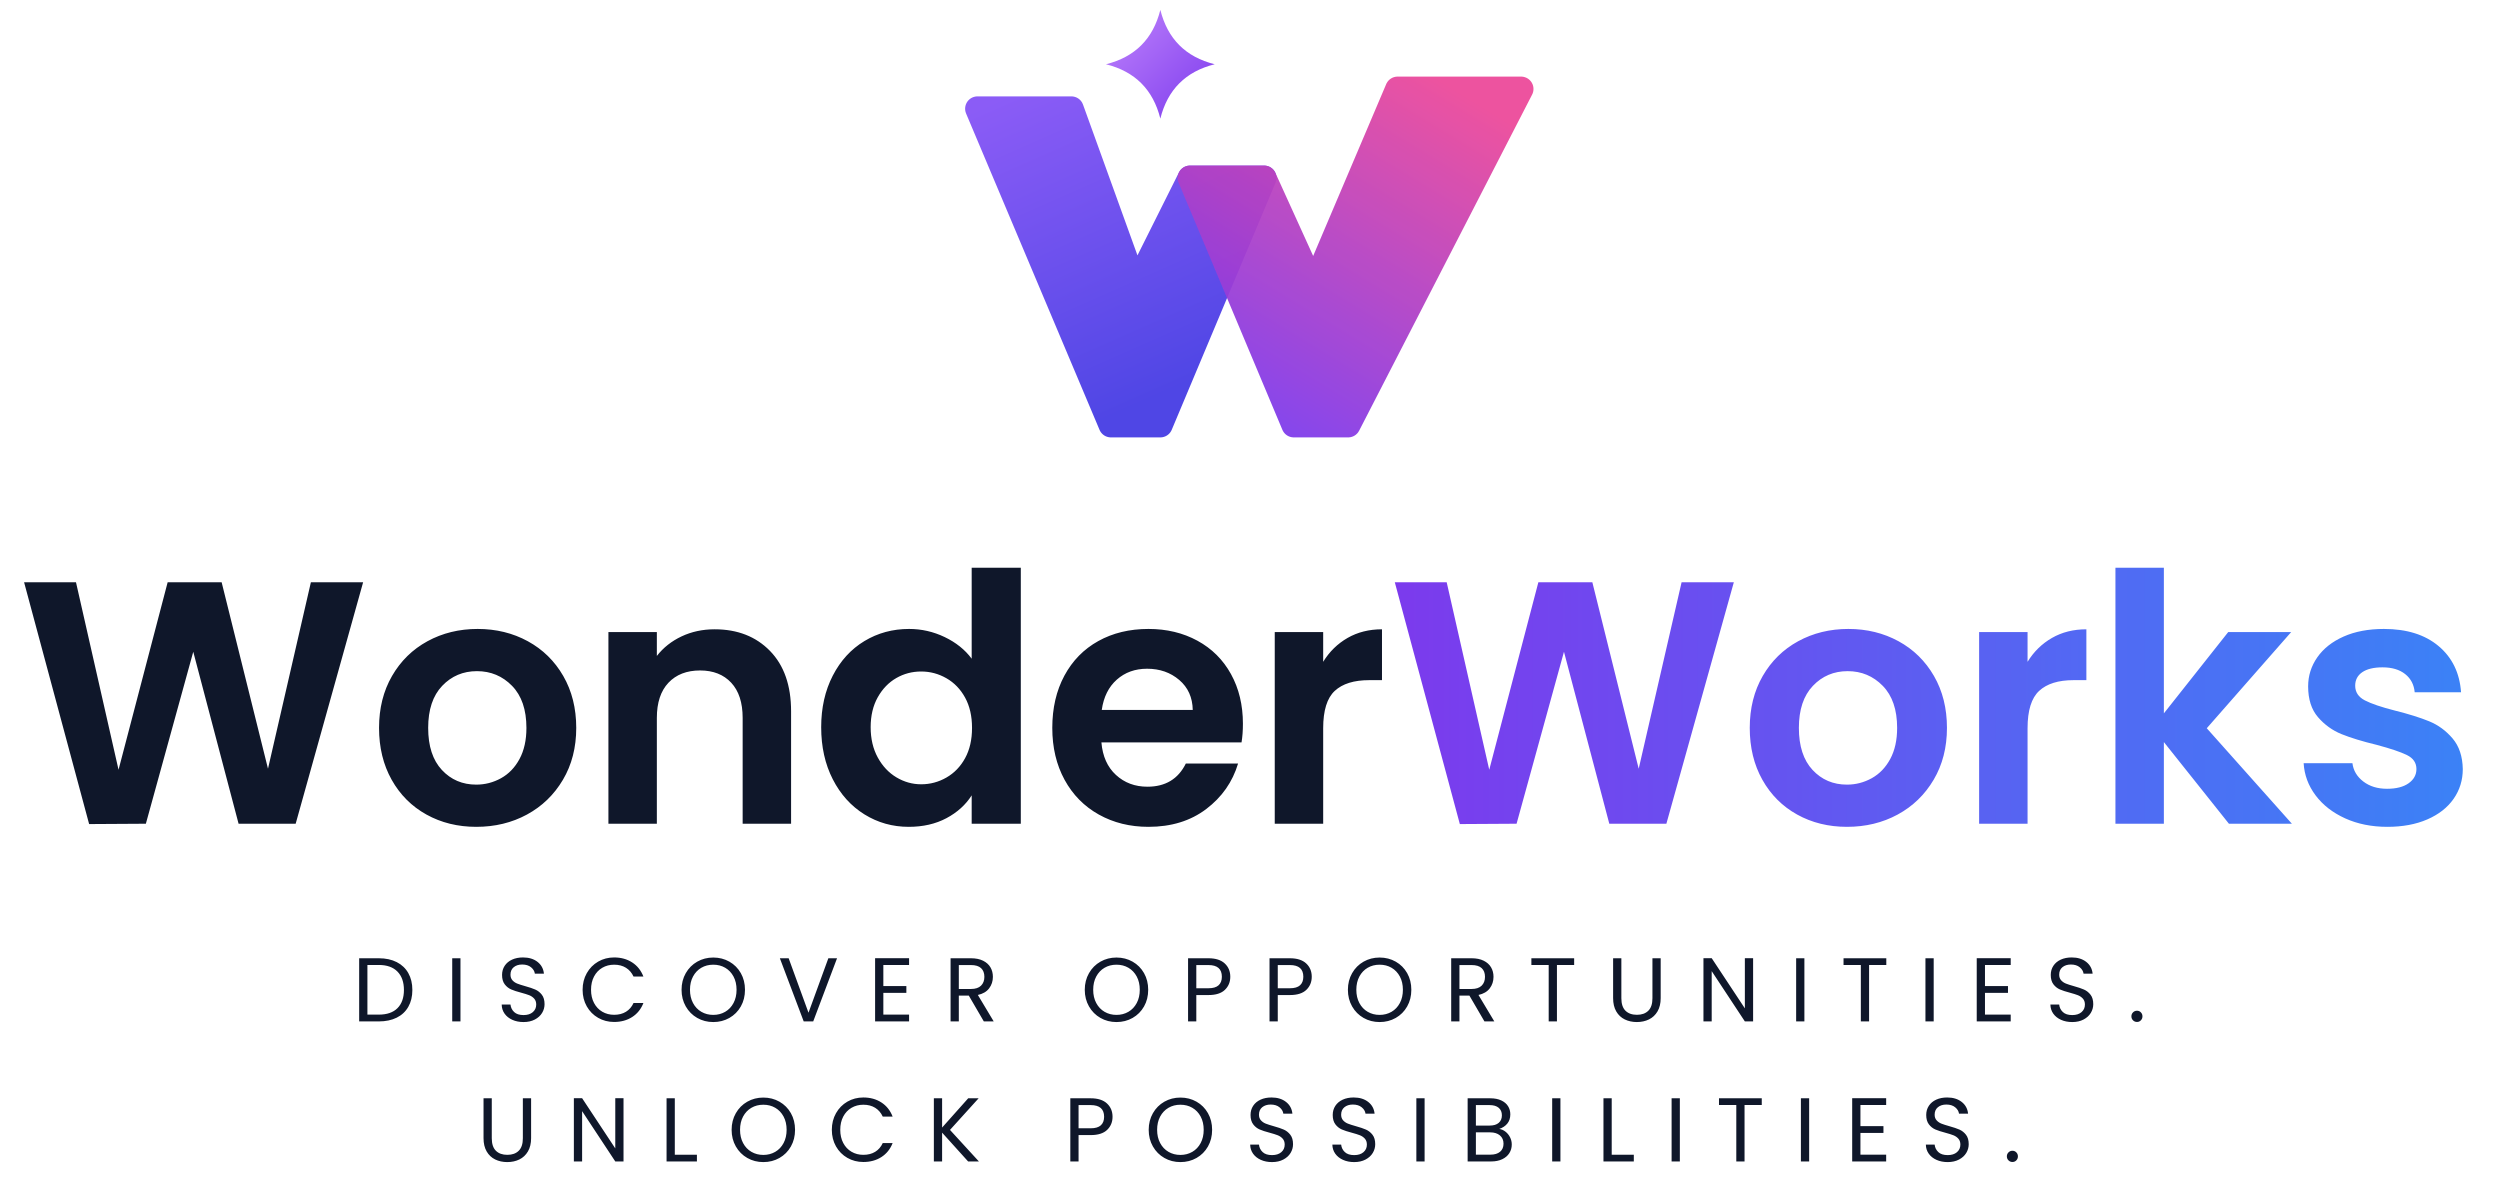
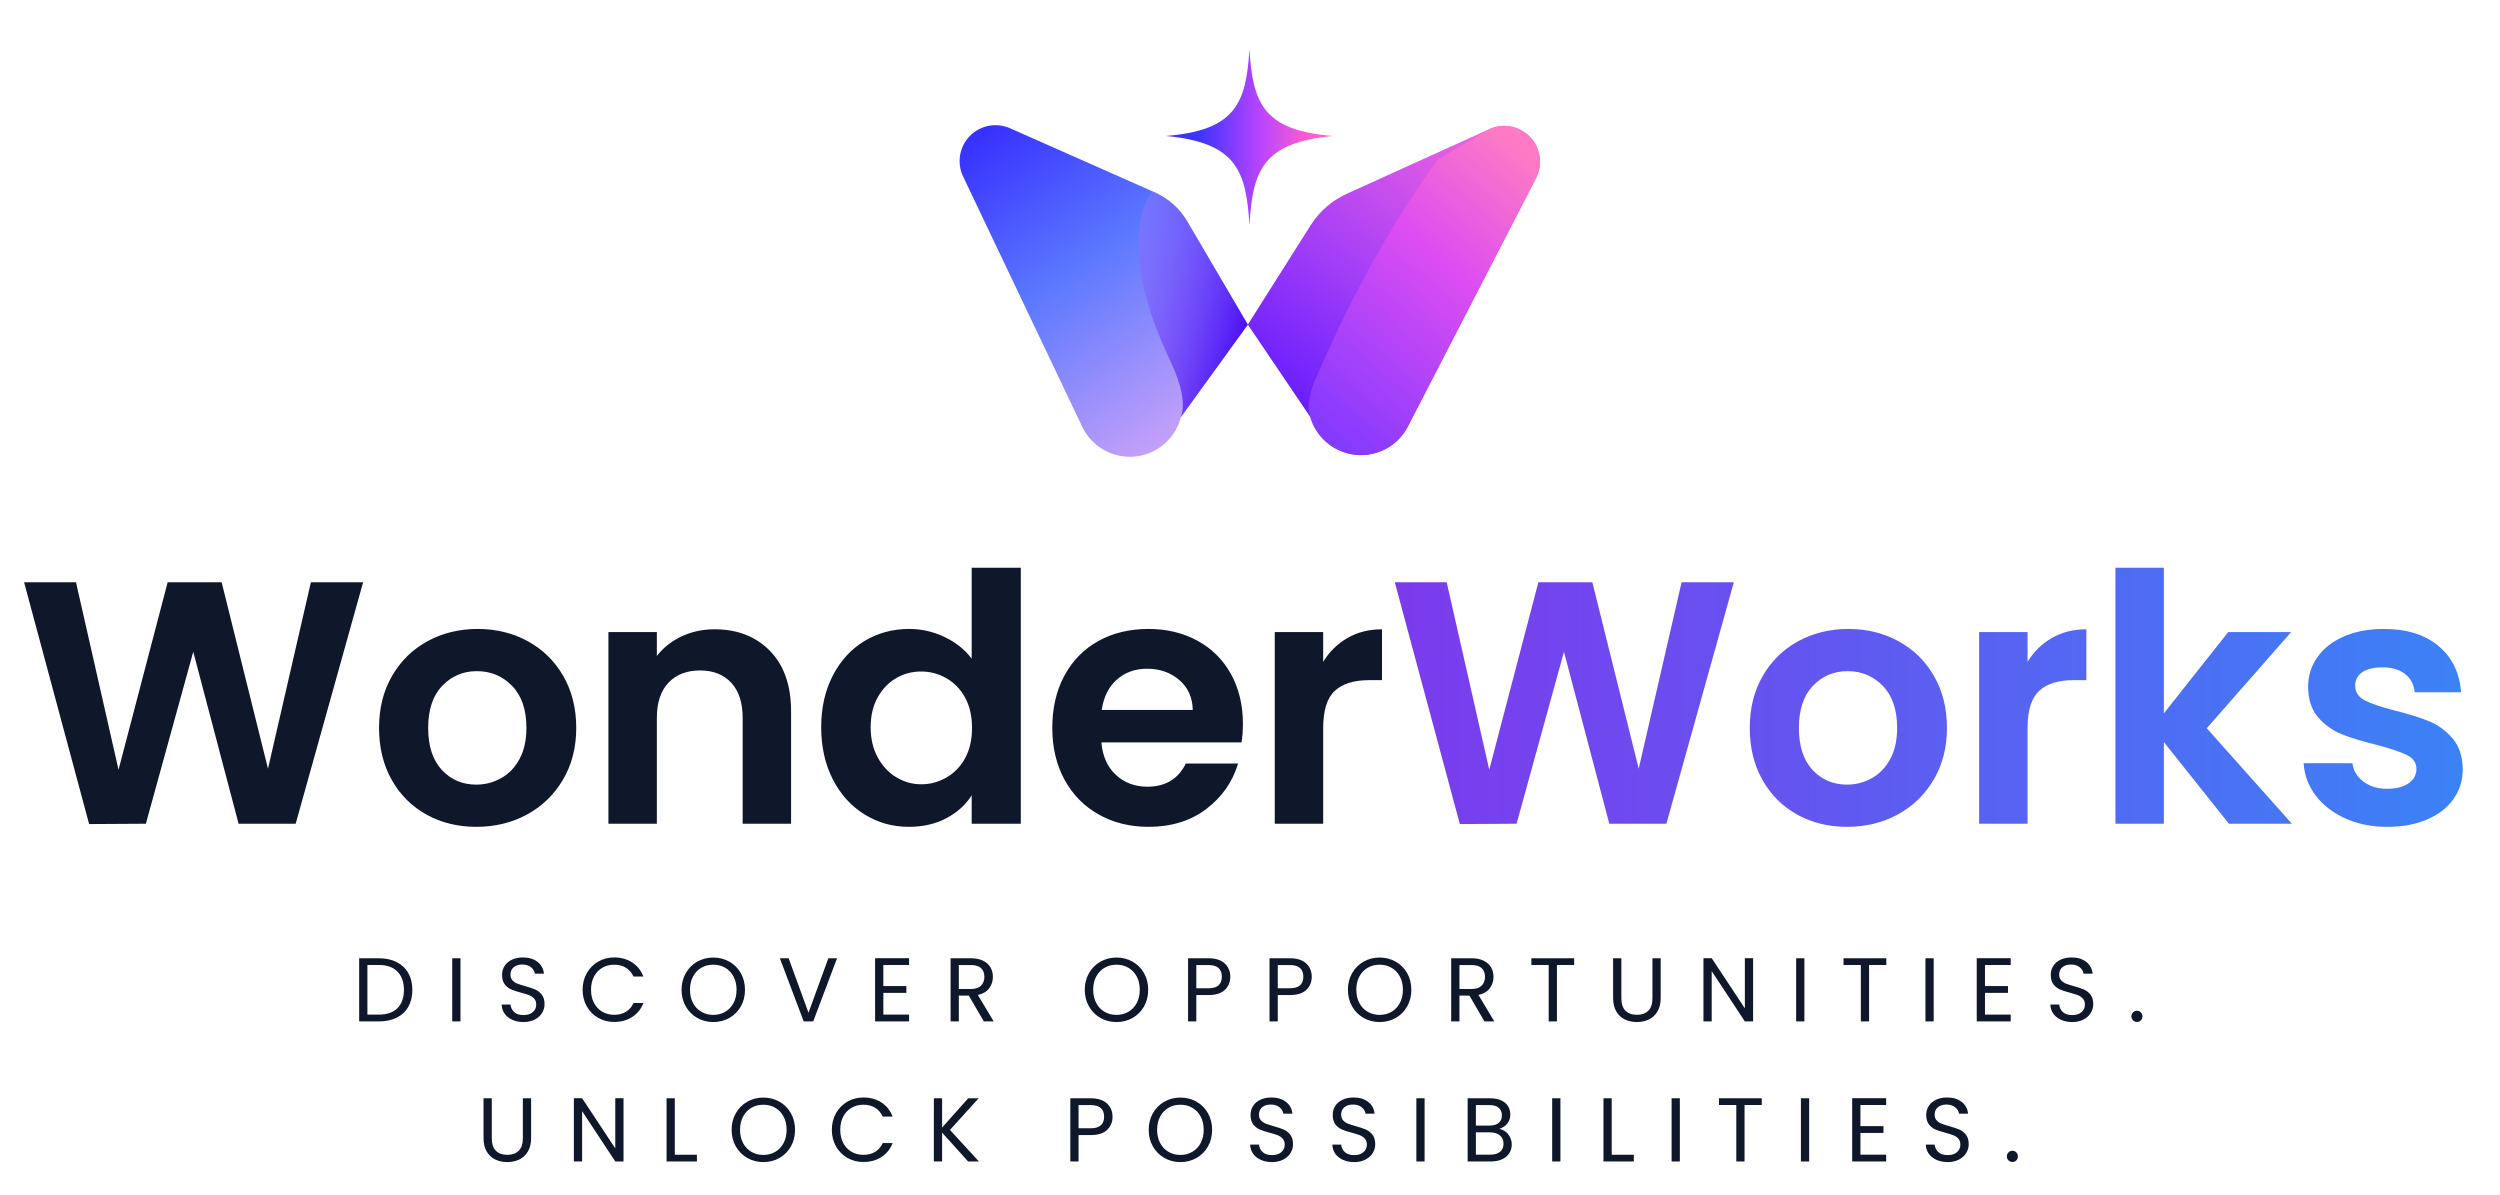
<svg xmlns="http://www.w3.org/2000/svg" viewBox="0 0 607 290" width="607" height="290" role="img" aria-label="WonderWorks — Discover opportunities. Unlock possibilities.">
  <defs>
-     <linearGradient id="ws-left" x1="0" y1="0" x2="0.4" y2="1">
-       <stop offset="0" stop-color="#8B5CF6" />
-       <stop offset="1" stop-color="#4F46E5" />
+     <linearGradient id="ws-left" x1="0.1" y1="0" x2="0.7" y2="1">
+       <stop offset="0" stop-color="#3730FF" />
+       <stop offset="0.45" stop-color="#5B78FF" />
+       <stop offset="1" stop-color="#C9A2F9" />
    </linearGradient>
-     <linearGradient id="ws-right" x1="0.2" y1="1" x2="0.8" y2="0">
-       <stop offset="0" stop-color="#7C3AED" />
-       <stop offset="1" stop-color="#EC4899" />
+     <linearGradient id="ws-left-fold" x1="0" y1="0" x2="1" y2="0.6">
+       <stop offset="0" stop-color="#8F7BFF" stop-opacity="0.5" />
+       <stop offset="1" stop-color="#4C0FF5" />
    </linearGradient>
-     <linearGradient id="ws-spark" x1="0" y1="0" x2="1" y2="1">
-       <stop offset="0" stop-color="#C084FC" />
-       <stop offset="1" stop-color="#7C3AED" />
+     <linearGradient id="ws-right" x1="0.1" y1="1" x2="0.8" y2="0">
+       <stop offset="0" stop-color="#5312FF" />
+       <stop offset="0.5" stop-color="#A43FF7" />
+       <stop offset="1" stop-color="#F563E0" />
+     </linearGradient>
+     <linearGradient id="ws-right-fold" x1="0.2" y1="1" x2="0.8" y2="0">
+       <stop offset="0" stop-color="#8A3FFF" />
+       <stop offset="0.6" stop-color="#E24DF2" />
+       <stop offset="1" stop-color="#FF7EBF" />
+     </linearGradient>
+     <linearGradient id="ws-spark" x1="0" y1="0" x2="1" y2="0">
+       <stop offset="0.2" stop-color="#3D33FF" />
+       <stop offset="0.55" stop-color="#B444FF" />
+       <stop offset="0.85" stop-color="#FF5CCF" />
    </linearGradient>
    <linearGradient id="ws-word" x1="0" y1="0" x2="1" y2="0">
      <stop offset="0" stop-color="#7C3AED" />
      <stop offset="1" stop-color="#3B82F6" />
    </linearGradient>
  </defs>
  <g transform="translate(231.33 0) scale(1.2)">
-     <g stroke-linejoin="round">
-       <path d="M5 22 L24 22 L37 58 L48 36 L63 36 L42 86 L32 86 Z" fill="url(#ws-left)" stroke="url(#ws-left)" stroke-width="5" />
-       <path d="M48 36 L63 36 L73 58 L90 18 L115 18 L80 86 L69 86 Z" fill="url(#ws-right)" stroke="url(#ws-right)" stroke-width="5" opacity="0.94" />
-       <path d="M42 2 Q44.2 10.8 53 13 Q44.2 15.2 42 24 Q39.8 15.2 31 13 Q39.8 10.8 42 2 Z" fill="url(#ws-spark)" />
+     <g transform="translate(1.4 9.8) scale(0.11) translate(-233 -137)">
+       <path d="M240 374A66 66 0 0 1 326 284L588 400Q630 418 652 456L763 645L640 815A97 97 0 0 1 458 832Z" fill="url(#ws-left)" />
+       <path d="M588 400Q630 418 652 456L763 645L640 815Q652 780 622 715Q562 590 562 500Q562 430 588 400Z" fill="url(#ws-left-fold)" />
+       <path d="M763 645L880 460Q905 422 948 403L1208 285A66 66 0 0 1 1293 376L1056 835A97 97 0 0 1 878 815Z" fill="url(#ws-right)" />
+       <path d="M878 815Q868 785 892 735Q990 510 1112 342L1208 285A66 66 0 0 1 1293 376L1056 835A97 97 0 0 1 878 815Z" fill="url(#ws-right-fold)" opacity="0.85" />
+       <path d="M766 138C772 236 790 288 920 298C790 310 772 362 766 462C760 362 742 310 612 298C742 288 760 236 766 138Z" fill="url(#ws-spark)" />
    </g>
  </g>
  <path d="M88.168 141.368 71.788 200.0H57.928L46.924 158.252L35.416 200.0L21.64 200.084L5.848 141.368H18.448L28.78 186.896L40.708 141.368H53.812L65.068 186.644L75.484 141.368Z M92.032 176.732Q92.032 169.592 95.182 164.132Q98.332 158.672 103.792 155.69Q109.252 152.708 115.972 152.708Q122.692 152.708 128.152 155.69Q133.612 158.672 136.762 164.132Q139.912 169.592 139.912 176.732Q139.912 183.872 136.678 189.332Q133.444 194.792 127.942 197.774Q122.44 200.756 115.636 200.756Q108.916 200.756 103.54 197.774Q98.164 194.792 95.098 189.332Q92.032 183.872 92.032 176.732ZM127.816 176.732Q127.816 170.096 124.33 166.526Q120.844 162.956 115.804 162.956Q110.764 162.956 107.362 166.526Q103.96 170.096 103.96 176.732Q103.96 183.368 107.278 186.938Q110.596 190.508 115.636 190.508Q118.828 190.508 121.642 188.954Q124.456 187.4 126.136 184.292Q127.816 181.184 127.816 176.732Z M192.076 172.7V200.0H180.316V174.296Q180.316 168.752 177.544 165.77Q174.772 162.788 169.984 162.788Q165.112 162.788 162.298 165.77Q159.484 168.752 159.484 174.296V200.0H147.724V153.464H159.484V159.26Q161.836 156.236 165.49 154.514Q169.144 152.792 173.512 152.792Q181.828 152.792 186.952 158.042Q192.076 163.292 192.076 172.7Z M220.72 152.708Q225.256 152.708 229.372 154.682Q233.488 156.656 235.924 159.932V137.84H247.852V200.0H235.924V193.112Q233.74 196.556 229.792 198.656Q225.844 200.756 220.636 200.756Q214.756 200.756 209.884 197.732Q205.012 194.708 202.198 189.206Q199.384 183.704 199.384 176.564Q199.384 169.508 202.198 164.048Q205.012 158.588 209.884 155.648Q214.756 152.708 220.72 152.708ZM223.66 163.04Q220.384 163.04 217.612 164.636Q214.84 166.232 213.118 169.298Q211.396 172.364 211.396 176.564Q211.396 180.764 213.118 183.914Q214.84 187.064 217.654 188.744Q220.468 190.424 223.66 190.424Q226.936 190.424 229.792 188.786Q232.648 187.148 234.328 184.082Q236.008 181.016 236.008 176.732Q236.008 172.448 234.328 169.382Q232.648 166.316 229.792 164.678Q226.936 163.04 223.66 163.04Z M301.444 180.26H267.424Q267.844 185.3 270.952 188.156Q274.06 191.012 278.596 191.012Q285.148 191.012 287.92 185.384H300.604Q298.588 192.104 292.876 196.43Q287.164 200.756 278.848 200.756Q272.128 200.756 266.794 197.774Q261.46 194.792 258.478 189.332Q255.496 183.872 255.496 176.732Q255.496 169.508 258.436 164.048Q261.376 158.588 266.668 155.648Q271.96 152.708 278.848 152.708Q285.484 152.708 290.734 155.564Q295.984 158.42 298.882 163.67Q301.78 168.92 301.78 175.724Q301.78 178.244 301.444 180.26ZM289.6 172.364Q289.516 167.828 286.324 165.098Q283.132 162.368 278.512 162.368Q274.144 162.368 271.162 165.014Q268.18 167.66 267.508 172.364Z M335.548 152.792V165.14H332.44Q326.896 165.14 324.082 167.744Q321.268 170.348 321.268 176.816V200.0H309.508V153.464H321.268V160.688Q323.536 156.992 327.19 154.892Q330.844 152.792 335.548 152.792Z" fill="#0F172A" />
  <path d="M420.976 141.368 404.596 200.0H390.736L379.732 158.252L368.224 200.0L354.448 200.084L338.656 141.368H351.256L361.588 186.896L373.516 141.368H386.62L397.876 186.644L408.292 141.368Z M424.84 176.732Q424.84 169.592 427.99 164.132Q431.14 158.672 436.6 155.69Q442.06 152.708 448.78 152.708Q455.5 152.708 460.96 155.69Q466.42 158.672 469.57 164.132Q472.72 169.592 472.72 176.732Q472.72 183.872 469.486 189.332Q466.252 194.792 460.75 197.774Q455.248 200.756 448.444 200.756Q441.724 200.756 436.348 197.774Q430.972 194.792 427.906 189.332Q424.84 183.872 424.84 176.732ZM460.624 176.732Q460.624 170.096 457.138 166.526Q453.652 162.956 448.612 162.956Q443.572 162.956 440.17 166.526Q436.768 170.096 436.768 176.732Q436.768 183.368 440.086 186.938Q443.404 190.508 448.444 190.508Q451.636 190.508 454.45 188.954Q457.264 187.4 458.944 184.292Q460.624 181.184 460.624 176.732Z M506.572 152.792V165.14H503.464Q497.92 165.14 495.106 167.744Q492.292 170.348 492.292 176.816V200.0H480.532V153.464H492.292V160.688Q494.56 156.992 498.214 154.892Q501.868 152.792 506.572 152.792Z M541.18 200.0 525.388 180.176V200.0H513.628V137.84H525.388V173.204L541.012 153.464H556.3L535.804 176.816L556.468 200.0Z M559.324 185.3H571.168Q571.504 187.988 573.814 189.752Q576.124 191.516 579.568 191.516Q582.928 191.516 584.818 190.172Q586.708 188.828 586.708 186.728Q586.708 184.46 584.398 183.326Q582.088 182.192 577.048 180.848Q571.84 179.588 568.522 178.244Q565.204 176.9 562.81 174.128Q560.416 171.356 560.416 166.652Q560.416 162.788 562.642 159.596Q564.868 156.404 569.026 154.556Q573.184 152.708 578.812 152.708Q587.128 152.708 592.084 156.866Q597.04 161.024 597.544 168.08H586.288Q586.036 165.308 583.978 163.67Q581.92 162.032 578.476 162.032Q575.284 162.032 573.562 163.208Q571.84 164.384 571.84 166.484Q571.84 168.836 574.192 170.054Q576.544 171.272 581.5 172.532Q586.54 173.792 589.816 175.136Q593.092 176.48 595.486 179.294Q597.88 182.108 597.964 186.728Q597.964 190.76 595.738 193.952Q593.512 197.144 589.354 198.95Q585.196 200.756 579.652 200.756Q573.94 200.756 569.404 198.698Q564.868 196.64 562.222 193.112Q559.576 189.584 559.324 185.3Z" fill="url(#ws-word)" />
  <path d="M100.12 240.366Q100.12 242.72 99.141 244.447Q98.162 246.174 96.325 247.087Q94.488 248.0 91.98 248.0H87.206V232.666H91.98Q94.488 232.666 96.325 233.601Q98.162 234.536 99.141 236.274Q100.12 238.012 100.12 240.366ZM98.074 240.366Q98.074 237.506 96.501 235.9Q94.928 234.294 91.98 234.294H89.208V246.35H91.98Q94.95 246.35 96.512 244.777Q98.074 243.204 98.074 240.366Z M111.802 232.666V248.0H109.8V232.666Z M121.812 243.908H123.946Q124.056 244.986 124.837 245.723Q125.618 246.46 127.114 246.46Q128.544 246.46 129.369 245.745Q130.194 245.03 130.194 243.908Q130.194 243.028 129.71 242.478Q129.226 241.928 128.5 241.642Q127.774 241.356 126.542 241.026Q125.024 240.63 124.111 240.234Q123.198 239.838 122.549 238.991Q121.9 238.144 121.9 236.714Q121.9 235.46 122.538 234.492Q123.176 233.524 124.331 232.996Q125.486 232.468 126.982 232.468Q129.138 232.468 130.513 233.546Q131.888 234.624 132.064 236.406H129.864Q129.754 235.526 128.94 234.855Q128.126 234.184 126.784 234.184Q125.53 234.184 124.738 234.833Q123.946 235.482 123.946 236.648Q123.946 237.484 124.419 238.012Q124.892 238.54 125.585 238.815Q126.278 239.09 127.532 239.442Q129.05 239.86 129.974 240.267Q130.898 240.674 131.558 241.521Q132.218 242.368 132.218 243.82Q132.218 244.942 131.624 245.932Q131.03 246.922 129.864 247.538Q128.698 248.154 127.114 248.154Q125.596 248.154 124.397 247.615Q123.198 247.076 122.516 246.119Q121.834 245.162 121.812 243.908Z M149.114 232.468Q151.622 232.468 153.492 233.678Q155.362 234.888 156.22 237.11H153.822Q153.184 235.724 151.985 234.976Q150.786 234.228 149.114 234.228Q147.508 234.228 146.232 234.976Q144.956 235.724 144.23 237.099Q143.504 238.474 143.504 240.322Q143.504 242.148 144.23 243.523Q144.956 244.898 146.232 245.646Q147.508 246.394 149.114 246.394Q150.786 246.394 151.985 245.657Q153.184 244.92 153.822 243.534H156.22Q155.362 245.734 153.492 246.933Q151.622 248.132 149.114 248.132Q146.98 248.132 145.231 247.131Q143.482 246.13 142.47 244.348Q141.458 242.566 141.458 240.322Q141.458 238.078 142.47 236.285Q143.482 234.492 145.231 233.48Q146.98 232.468 149.114 232.468Z M165.482 240.322Q165.482 238.078 166.505 236.285Q167.528 234.492 169.288 233.491Q171.048 232.49 173.182 232.49Q175.338 232.49 177.098 233.491Q178.858 234.492 179.87 236.274Q180.882 238.056 180.882 240.322Q180.882 242.588 179.87 244.37Q178.858 246.152 177.098 247.153Q175.338 248.154 173.182 248.154Q171.048 248.154 169.288 247.153Q167.528 246.152 166.505 244.359Q165.482 242.566 165.482 240.322ZM178.836 240.322Q178.836 238.474 178.099 237.099Q177.362 235.724 176.086 234.976Q174.81 234.228 173.182 234.228Q171.554 234.228 170.278 234.976Q169.002 235.724 168.265 237.099Q167.528 238.474 167.528 240.322Q167.528 242.148 168.265 243.534Q169.002 244.92 170.289 245.668Q171.576 246.416 173.182 246.416Q174.788 246.416 176.075 245.668Q177.362 244.92 178.099 243.534Q178.836 242.148 178.836 240.322Z M203.234 232.666 197.448 248.0H195.138L189.352 232.666H191.486L196.304 245.888L201.122 232.666Z M214.476 234.294V239.42H220.064V241.07H214.476V246.35H220.724V248.0H212.474V232.644H220.724V234.294Z M238.874 248.0 235.222 241.73H232.802V248.0H230.8V232.666H235.75Q237.488 232.666 238.687 233.26Q239.886 233.854 240.48 234.866Q241.074 235.878 241.074 237.176Q241.074 238.76 240.161 239.97Q239.248 241.18 237.422 241.576L241.272 248.0ZM232.802 240.124H235.75Q237.378 240.124 238.192 239.321Q239.006 238.518 239.006 237.176Q239.006 235.812 238.203 235.064Q237.4 234.316 235.75 234.316H232.802Z M263.382 240.322Q263.382 238.078 264.405 236.285Q265.428 234.492 267.188 233.491Q268.948 232.49 271.082 232.49Q273.238 232.49 274.998 233.491Q276.758 234.492 277.77 236.274Q278.782 238.056 278.782 240.322Q278.782 242.588 277.77 244.37Q276.758 246.152 274.998 247.153Q273.238 248.154 271.082 248.154Q268.948 248.154 267.188 247.153Q265.428 246.152 264.405 244.359Q263.382 242.566 263.382 240.322ZM276.736 240.322Q276.736 238.474 275.999 237.099Q275.262 235.724 273.986 234.976Q272.71 234.228 271.082 234.228Q269.454 234.228 268.178 234.976Q266.902 235.724 266.165 237.099Q265.428 238.474 265.428 240.322Q265.428 242.148 266.165 243.534Q266.902 244.92 268.189 245.668Q269.476 246.416 271.082 246.416Q272.688 246.416 273.975 245.668Q275.262 244.92 275.999 243.534Q276.736 242.148 276.736 240.322Z M293.412 241.598H290.464V248.0H288.462V232.666H293.412Q296.008 232.666 297.361 233.92Q298.714 235.174 298.714 237.154Q298.714 239.068 297.405 240.333Q296.096 241.598 293.412 241.598ZM296.668 237.154Q296.668 234.316 293.412 234.316H290.464V239.948H293.412Q295.084 239.948 295.876 239.222Q296.668 238.496 296.668 237.154Z M313.19 241.598H310.242V248.0H308.24V232.666H313.19Q315.786 232.666 317.139 233.92Q318.492 235.174 318.492 237.154Q318.492 239.068 317.183 240.333Q315.874 241.598 313.19 241.598ZM316.446 237.154Q316.446 234.316 313.19 234.316H310.242V239.948H313.19Q314.862 239.948 315.654 239.222Q316.446 238.496 316.446 237.154Z M327.27 240.322Q327.27 238.078 328.293 236.285Q329.316 234.492 331.076 233.491Q332.836 232.49 334.97 232.49Q337.126 232.49 338.886 233.491Q340.646 234.492 341.658 236.274Q342.67 238.056 342.67 240.322Q342.67 242.588 341.658 244.37Q340.646 246.152 338.886 247.153Q337.126 248.154 334.97 248.154Q332.836 248.154 331.076 247.153Q329.316 246.152 328.293 244.359Q327.27 242.566 327.27 240.322ZM340.624 240.322Q340.624 238.474 339.887 237.099Q339.15 235.724 337.874 234.976Q336.598 234.228 334.97 234.228Q333.342 234.228 332.066 234.976Q330.79 235.724 330.053 237.099Q329.316 238.474 329.316 240.322Q329.316 242.148 330.053 243.534Q330.79 244.92 332.077 245.668Q333.364 246.416 334.97 246.416Q336.576 246.416 337.863 245.668Q339.15 244.92 339.887 243.534Q340.624 242.148 340.624 240.322Z M360.424 248.0 356.772 241.73H354.352V248.0H352.35V232.666H357.3Q359.038 232.666 360.237 233.26Q361.436 233.854 362.03 234.866Q362.624 235.878 362.624 237.176Q362.624 238.76 361.711 239.97Q360.798 241.18 358.972 241.576L362.822 248.0ZM354.352 240.124H357.3Q358.928 240.124 359.742 239.321Q360.556 238.518 360.556 237.176Q360.556 235.812 359.753 235.064Q358.95 234.316 357.3 234.316H354.352Z M382.204 232.666V234.294H378.024V248.0H376.022V234.294H371.82V232.666Z M393.666 232.666V242.368Q393.666 244.414 394.667 245.404Q395.668 246.394 397.45 246.394Q399.21 246.394 400.211 245.404Q401.212 244.414 401.212 242.368V232.666H403.214V242.346Q403.214 244.26 402.444 245.569Q401.674 246.878 400.365 247.516Q399.056 248.154 397.428 248.154Q395.8 248.154 394.491 247.516Q393.182 246.878 392.423 245.569Q391.664 244.26 391.664 242.346V232.666Z M425.654 248.0H423.652L415.6 235.79V248.0H413.598V232.644H415.6L423.652 244.832V232.644H425.654Z M438.106 232.666V248.0H436.104V232.666Z M457.994 232.666V234.294H453.814V248.0H451.812V234.294H447.61V232.666Z M469.5 232.666V248.0H467.498V232.666Z M481.952 234.294V239.42H487.54V241.07H481.952V246.35H488.2V248.0H479.95V232.644H488.2V234.294Z M497.836 243.908H499.97Q500.08 244.986 500.861 245.723Q501.642 246.46 503.138 246.46Q504.568 246.46 505.393 245.745Q506.218 245.03 506.218 243.908Q506.218 243.028 505.734 242.478Q505.25 241.928 504.524 241.642Q503.798 241.356 502.566 241.026Q501.048 240.63 500.135 240.234Q499.222 239.838 498.573 238.991Q497.924 238.144 497.924 236.714Q497.924 235.46 498.562 234.492Q499.2 233.524 500.355 232.996Q501.51 232.468 503.006 232.468Q505.162 232.468 506.537 233.546Q507.912 234.624 508.088 236.406H505.888Q505.778 235.526 504.964 234.855Q504.15 234.184 502.808 234.184Q501.554 234.184 500.762 234.833Q499.97 235.482 499.97 236.648Q499.97 237.484 500.443 238.012Q500.916 238.54 501.609 238.815Q502.302 239.09 503.556 239.442Q505.074 239.86 505.998 240.267Q506.922 240.674 507.582 241.521Q508.242 242.368 508.242 243.82Q508.242 244.942 507.648 245.932Q507.054 246.922 505.888 247.538Q504.722 248.154 503.138 248.154Q501.62 248.154 500.421 247.615Q499.222 247.076 498.54 246.119Q497.858 245.162 497.836 243.908Z M517.504 246.768Q517.504 246.196 517.9 245.8Q518.296 245.404 518.868 245.404Q519.418 245.404 519.803 245.8Q520.188 246.196 520.188 246.768Q520.188 247.34 519.803 247.736Q519.418 248.132 518.868 248.132Q518.296 248.132 517.9 247.736Q517.504 247.34 517.504 246.768Z" fill="#0F172A" />
  <path d="M119.403 266.666V276.368Q119.403 278.414 120.404 279.404Q121.405 280.394 123.187 280.394Q124.947 280.394 125.948 279.404Q126.949 278.414 126.949 276.368V266.666H128.951V276.346Q128.951 278.26 128.181 279.569Q127.411 280.878 126.102 281.516Q124.793 282.154 123.165 282.154Q121.537 282.154 120.228 281.516Q118.919 280.878 118.16 279.569Q117.401 278.26 117.401 276.346V266.666Z M151.391 282.0H149.389L141.337 269.79V282.0H139.335V266.644H141.337L149.389 278.832V266.644H151.391Z M163.843 280.372H169.211V282.0H161.841V266.666H163.843Z M177.637 274.322Q177.637 272.078 178.66 270.285Q179.683 268.492 181.443 267.491Q183.203 266.49 185.337 266.49Q187.493 266.49 189.253 267.491Q191.013 268.492 192.025 270.274Q193.037 272.056 193.037 274.322Q193.037 276.588 192.025 278.37Q191.013 280.152 189.253 281.153Q187.493 282.154 185.337 282.154Q183.203 282.154 181.443 281.153Q179.683 280.152 178.66 278.359Q177.637 276.566 177.637 274.322ZM190.991 274.322Q190.991 272.474 190.254 271.099Q189.517 269.724 188.241 268.976Q186.965 268.228 185.337 268.228Q183.709 268.228 182.433 268.976Q181.157 269.724 180.42 271.099Q179.683 272.474 179.683 274.322Q179.683 276.148 180.42 277.534Q181.157 278.92 182.444 279.668Q183.731 280.416 185.337 280.416Q186.943 280.416 188.23 279.668Q189.517 278.92 190.254 277.534Q190.991 276.148 190.991 274.322Z M209.625 266.468Q212.133 266.468 214.003 267.678Q215.873 268.888 216.731 271.11H214.333Q213.695 269.724 212.496 268.976Q211.297 268.228 209.625 268.228Q208.019 268.228 206.743 268.976Q205.467 269.724 204.741 271.099Q204.015 272.474 204.015 274.322Q204.015 276.148 204.741 277.523Q205.467 278.898 206.743 279.646Q208.019 280.394 209.625 280.394Q211.297 280.394 212.496 279.657Q213.695 278.92 214.333 277.534H216.731Q215.873 279.734 214.003 280.933Q212.133 282.132 209.625 282.132Q207.491 282.132 205.742 281.131Q203.993 280.13 202.981 278.348Q201.969 276.566 201.969 274.322Q201.969 272.078 202.981 270.285Q203.993 268.492 205.742 267.48Q207.491 266.468 209.625 266.468Z M235.057 282.0 228.743 275.004V282.0H226.741V266.666H228.743V273.772L235.079 266.666H237.609L230.657 274.344L237.675 282.0Z M264.823 275.598H261.875V282.0H259.873V266.666H264.823Q267.419 266.666 268.772 267.92Q270.125 269.174 270.125 271.154Q270.125 273.068 268.816 274.333Q267.507 275.598 264.823 275.598ZM268.079 271.154Q268.079 268.316 264.823 268.316H261.875V273.948H264.823Q266.495 273.948 267.287 273.222Q268.079 272.496 268.079 271.154Z M278.903 274.322Q278.903 272.078 279.926 270.285Q280.949 268.492 282.709 267.491Q284.469 266.49 286.603 266.49Q288.759 266.49 290.519 267.491Q292.279 268.492 293.291 270.274Q294.303 272.056 294.303 274.322Q294.303 276.588 293.291 278.37Q292.279 280.152 290.519 281.153Q288.759 282.154 286.603 282.154Q284.469 282.154 282.709 281.153Q280.949 280.152 279.926 278.359Q278.903 276.566 278.903 274.322ZM292.257 274.322Q292.257 272.474 291.52 271.099Q290.783 269.724 289.507 268.976Q288.231 268.228 286.603 268.228Q284.975 268.228 283.699 268.976Q282.423 269.724 281.686 271.099Q280.949 272.474 280.949 274.322Q280.949 276.148 281.686 277.534Q282.423 278.92 283.71 279.668Q284.997 280.416 286.603 280.416Q288.209 280.416 289.496 279.668Q290.783 278.92 291.52 277.534Q292.257 276.148 292.257 274.322Z M303.543 277.908H305.677Q305.787 278.986 306.568 279.723Q307.349 280.46 308.845 280.46Q310.275 280.46 311.1 279.745Q311.925 279.03 311.925 277.908Q311.925 277.028 311.441 276.478Q310.957 275.928 310.231 275.642Q309.505 275.356 308.273 275.026Q306.755 274.63 305.842 274.234Q304.929 273.838 304.28 272.991Q303.631 272.144 303.631 270.714Q303.631 269.46 304.269 268.492Q304.907 267.524 306.062 266.996Q307.217 266.468 308.713 266.468Q310.869 266.468 312.244 267.546Q313.619 268.624 313.795 270.406H311.595Q311.485 269.526 310.671 268.855Q309.857 268.184 308.515 268.184Q307.261 268.184 306.469 268.833Q305.677 269.482 305.677 270.648Q305.677 271.484 306.15 272.012Q306.623 272.54 307.316 272.815Q308.009 273.09 309.263 273.442Q310.781 273.86 311.705 274.267Q312.629 274.674 313.289 275.521Q313.949 276.368 313.949 277.82Q313.949 278.942 313.355 279.932Q312.761 280.922 311.595 281.538Q310.429 282.154 308.845 282.154Q307.327 282.154 306.128 281.615Q304.929 281.076 304.247 280.119Q303.565 279.162 303.543 277.908Z M323.497 277.908H325.631Q325.741 278.986 326.522 279.723Q327.303 280.46 328.799 280.46Q330.229 280.46 331.054 279.745Q331.879 279.03 331.879 277.908Q331.879 277.028 331.395 276.478Q330.911 275.928 330.185 275.642Q329.459 275.356 328.227 275.026Q326.709 274.63 325.796 274.234Q324.883 273.838 324.234 272.991Q323.585 272.144 323.585 270.714Q323.585 269.46 324.223 268.492Q324.861 267.524 326.016 266.996Q327.171 266.468 328.667 266.468Q330.823 266.468 332.198 267.546Q333.573 268.624 333.749 270.406H331.549Q331.439 269.526 330.625 268.855Q329.811 268.184 328.469 268.184Q327.215 268.184 326.423 268.833Q325.631 269.482 325.631 270.648Q325.631 271.484 326.104 272.012Q326.577 272.54 327.27 272.815Q327.963 273.09 329.217 273.442Q330.735 273.86 331.659 274.267Q332.583 274.674 333.243 275.521Q333.903 276.368 333.903 277.82Q333.903 278.942 333.309 279.932Q332.715 280.922 331.549 281.538Q330.383 282.154 328.799 282.154Q327.281 282.154 326.082 281.615Q324.883 281.076 324.201 280.119Q323.519 279.162 323.497 277.908Z M345.893 266.666V282.0H343.891V266.666Z M367.057 277.886Q367.057 279.052 366.463 279.987Q365.869 280.922 364.736 281.461Q363.603 282.0 362.063 282.0H356.343V266.666H361.843Q363.405 266.666 364.505 267.183Q365.605 267.7 366.155 268.58Q366.705 269.46 366.705 270.56Q366.705 271.924 365.968 272.815Q365.231 273.706 364.021 274.102Q364.857 274.234 365.55 274.784Q366.243 275.334 366.65 276.148Q367.057 276.962 367.057 277.886ZM358.345 273.288H361.711Q363.119 273.288 363.889 272.628Q364.659 271.968 364.659 270.802Q364.659 269.636 363.889 268.976Q363.119 268.316 361.667 268.316H358.345ZM365.055 277.688Q365.055 276.412 364.175 275.675Q363.295 274.938 361.821 274.938H358.345V280.35H361.887Q363.383 280.35 364.219 279.646Q365.055 278.942 365.055 277.688Z M378.871 266.666V282.0H376.869V266.666Z M391.323 280.372H396.691V282.0H389.321V266.666H391.323Z M407.867 266.666V282.0H405.865V266.666Z M427.755 266.666V268.294H423.575V282.0H421.573V268.294H417.371V266.666Z M439.261 266.666V282.0H437.259V266.666Z M451.713 268.294V273.42H457.301V275.07H451.713V280.35H457.961V282.0H449.711V266.644H457.961V268.294Z M467.597 277.908H469.731Q469.841 278.986 470.622 279.723Q471.403 280.46 472.899 280.46Q474.329 280.46 475.154 279.745Q475.979 279.03 475.979 277.908Q475.979 277.028 475.495 276.478Q475.011 275.928 474.285 275.642Q473.559 275.356 472.327 275.026Q470.809 274.63 469.896 274.234Q468.983 273.838 468.334 272.991Q467.685 272.144 467.685 270.714Q467.685 269.46 468.323 268.492Q468.961 267.524 470.116 266.996Q471.271 266.468 472.767 266.468Q474.923 266.468 476.298 267.546Q477.673 268.624 477.849 270.406H475.649Q475.539 269.526 474.725 268.855Q473.911 268.184 472.569 268.184Q471.315 268.184 470.523 268.833Q469.731 269.482 469.731 270.648Q469.731 271.484 470.204 272.012Q470.677 272.54 471.37 272.815Q472.063 273.09 473.317 273.442Q474.835 273.86 475.759 274.267Q476.683 274.674 477.343 275.521Q478.003 276.368 478.003 277.82Q478.003 278.942 477.409 279.932Q476.815 280.922 475.649 281.538Q474.483 282.154 472.899 282.154Q471.381 282.154 470.182 281.615Q468.983 281.076 468.301 280.119Q467.619 279.162 467.597 277.908Z M487.265 280.768Q487.265 280.196 487.661 279.8Q488.057 279.404 488.629 279.404Q489.179 279.404 489.564 279.8Q489.949 280.196 489.949 280.768Q489.949 281.34 489.564 281.736Q489.179 282.132 488.629 282.132Q488.057 282.132 487.661 281.736Q487.265 281.34 487.265 280.768Z" fill="#0F172A" />
</svg>
